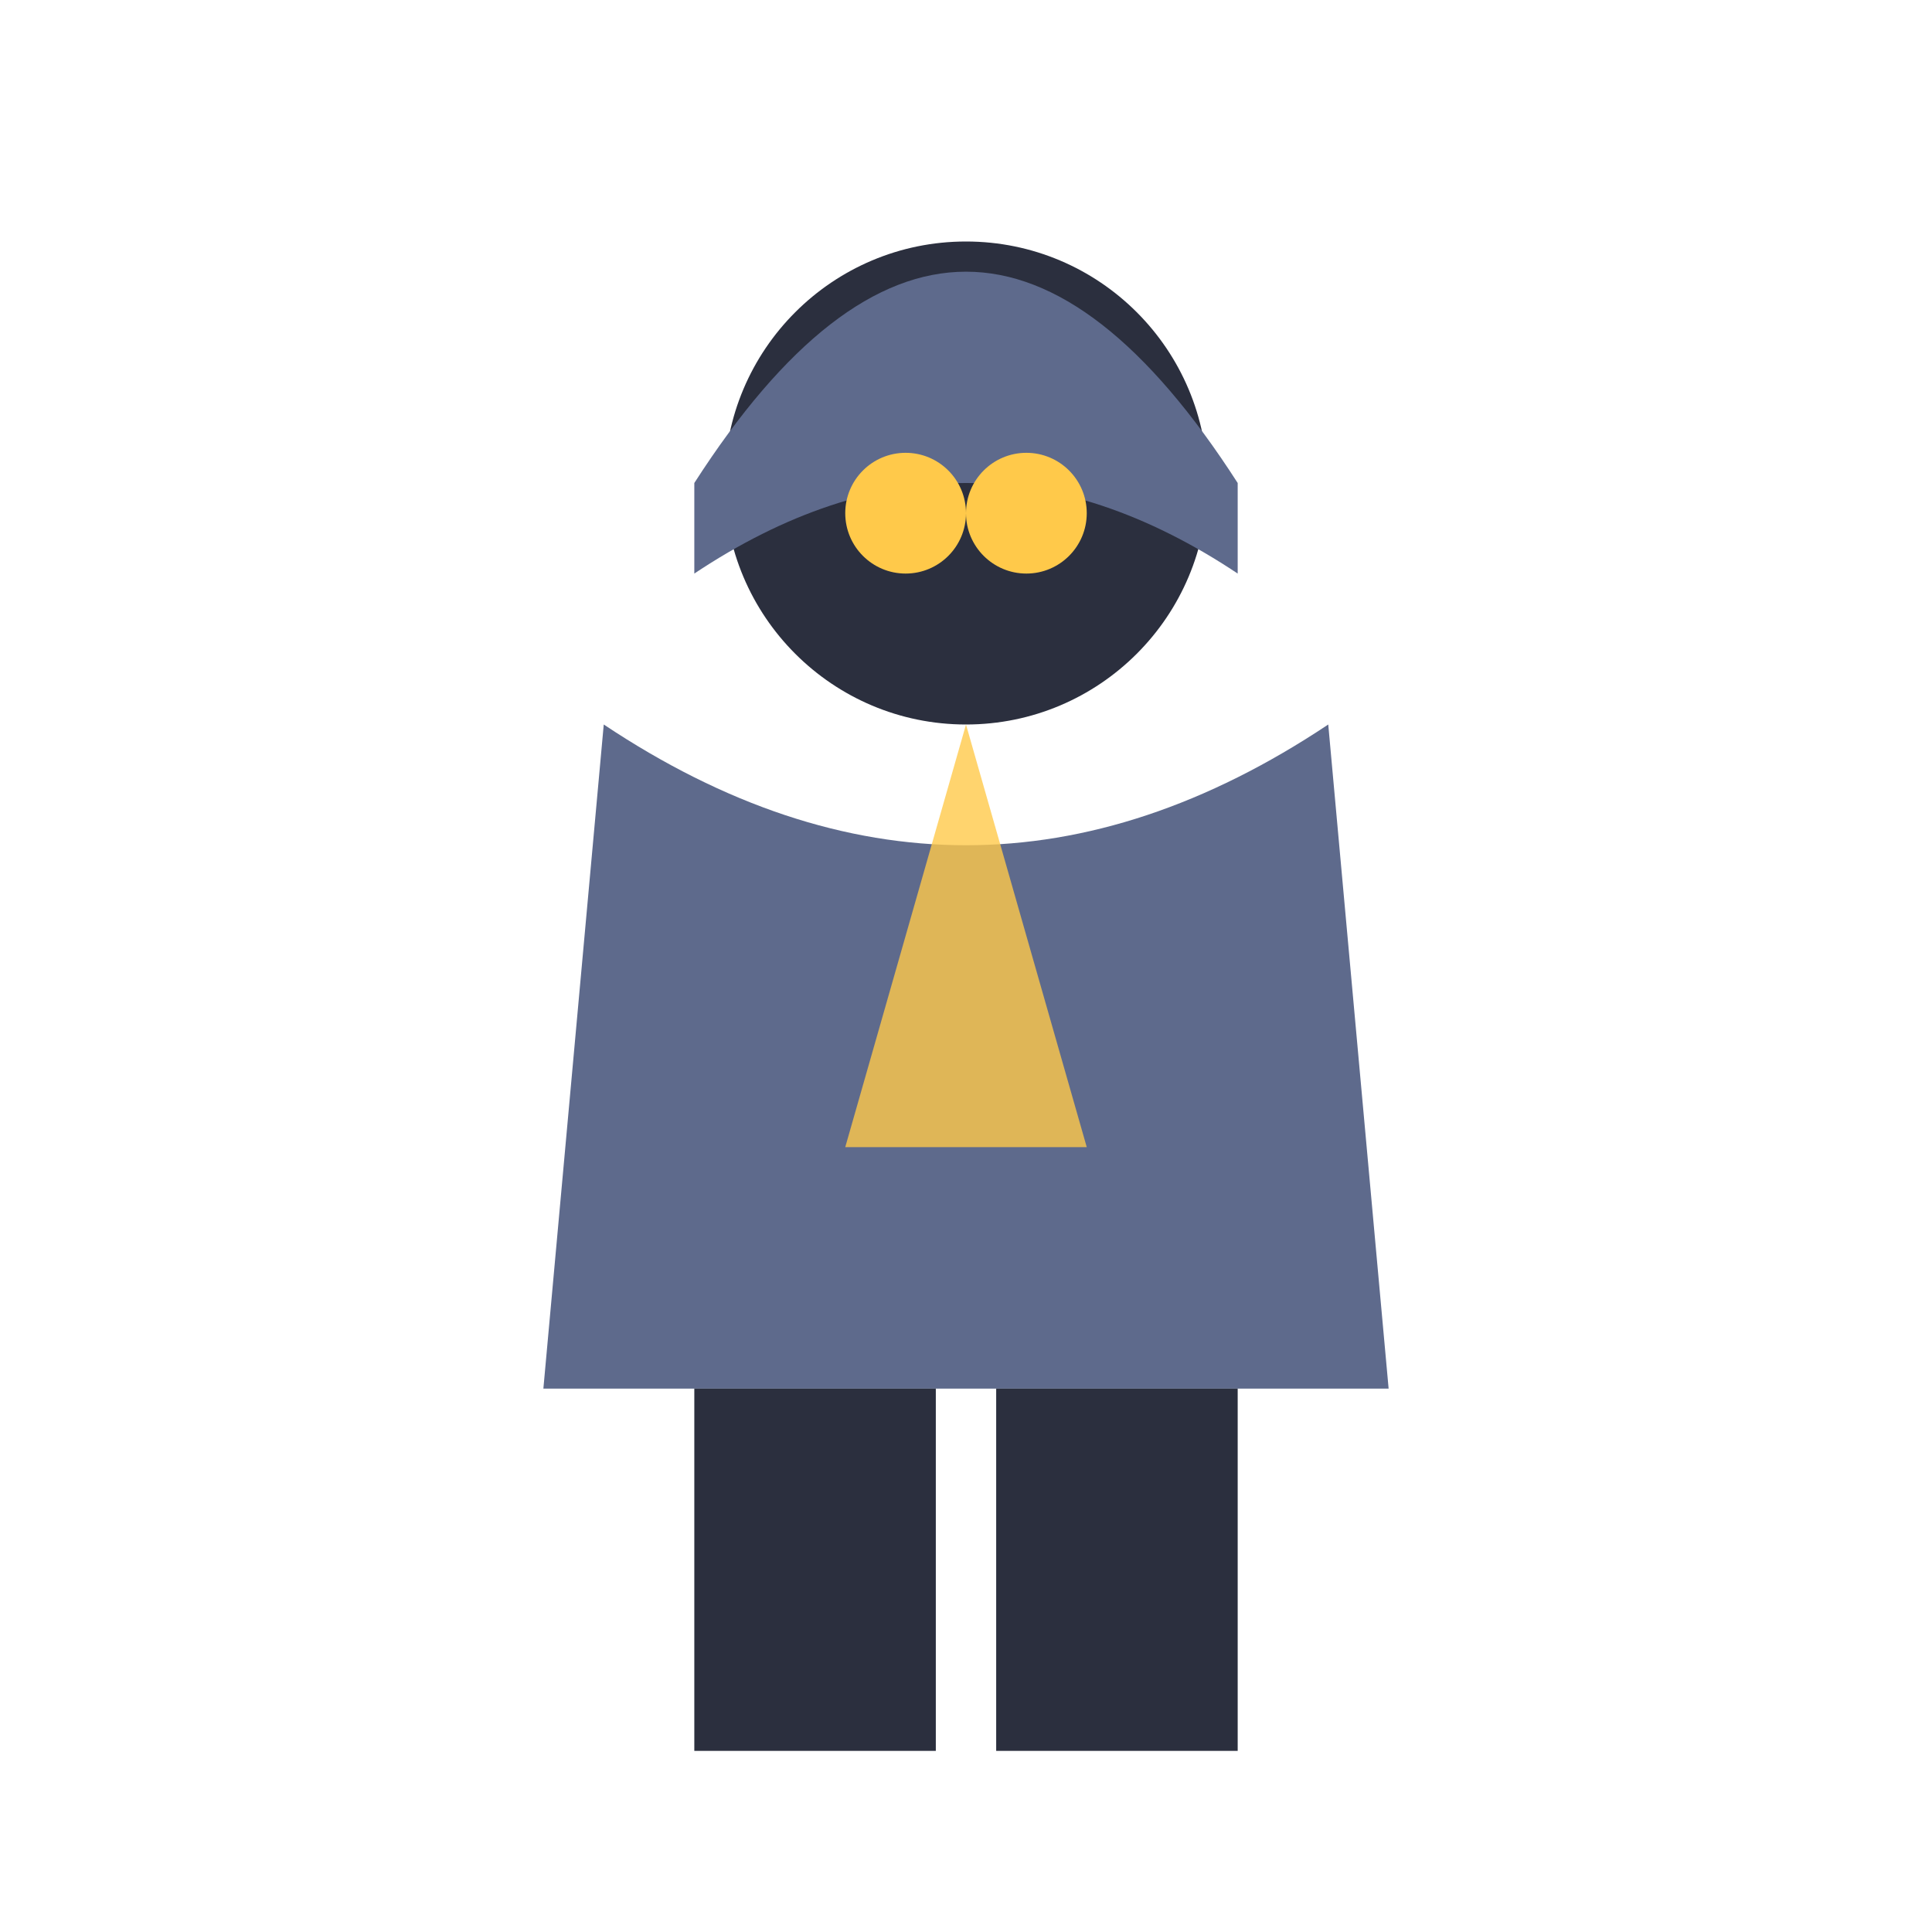
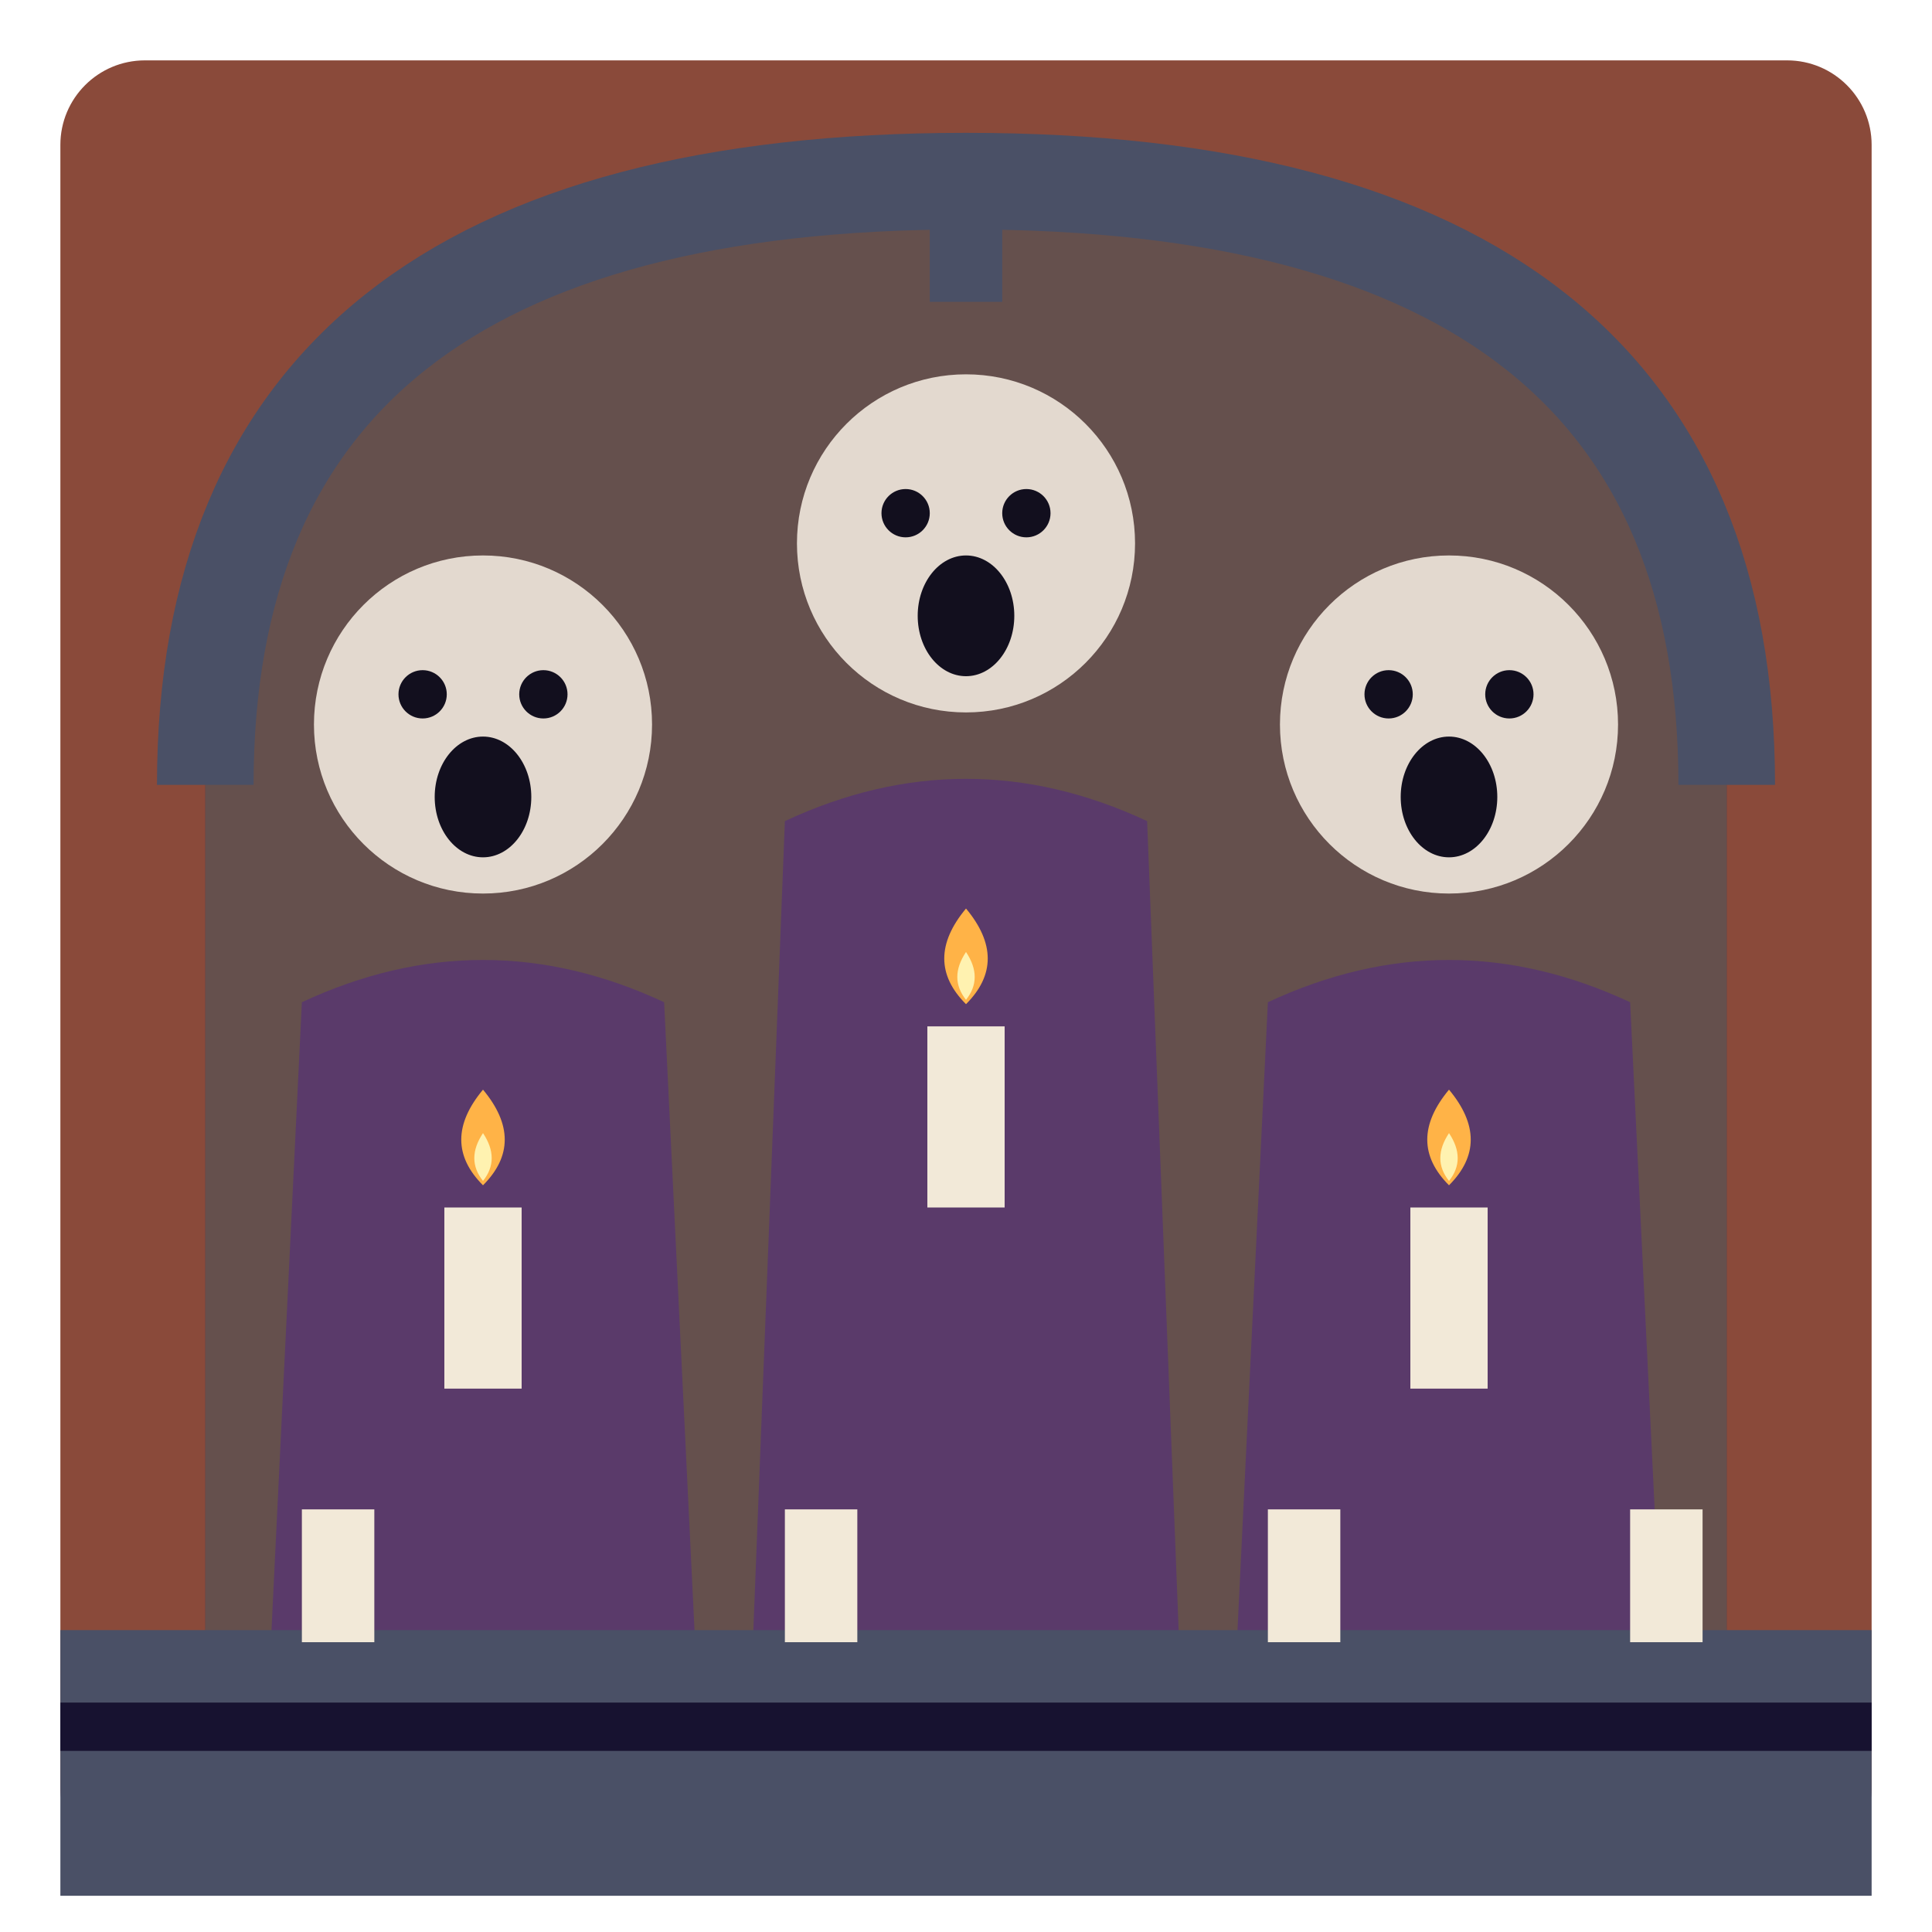
<svg xmlns="http://www.w3.org/2000/svg" viewBox="0 0 32 32">
-   <circle cx="16" cy="8" r="4" fill="#2B2F3E" />
-   <path d="M11.5,8 Q16,1 20.5,8 L20.5,9.5 Q16,6.5 11.5,9.5 Z" fill="#5E6A8C" />
-   <circle cx="15" cy="8.5" r="1" fill="#FFC94A" />
-   <circle cx="17" cy="8.5" r="1" fill="#FFC94A" />
-   <path d="M10,12 L9,23 L23,23 L22,12 Q16,16 10,12 Z" fill="#5E6A8C" />
-   <path d="M16,12 L14,19 L18,19 Z" fill="#FFC94A" opacity="0.8" />
-   <rect x="11.5" y="23" width="4" height="6" fill="#2B2F3E" />
-   <rect x="16.5" y="23" width="4" height="6" fill="#2B2F3E" />
+   <rect x="1" y="1" width="30" height="30" rx="1.4" fill="#8A4A3A" />
+   <path d="M3.4,31 V13 Q3.4,3 16,3 Q28.6,3 28.6,13 V31 Z" fill="#2A2145" />
+   <path d="M3.4,31 V13 Q3.4,3 16,3 Q28.6,3 28.6,13 V31 Z" fill="#F0C060" opacity="0.3" />
+   <path d="M4.4,29 L5,16.6 Q8,15.2 11,16.6 L11.6,29 Z" fill="#5A3A6A" />
+   <circle cx="8" cy="12" r="2.8" fill="#E3D9CF" />
+   <ellipse cx="8" cy="13.2" rx="0.8" ry="1" fill="#120F1E" />
+   <circle cx="7" cy="11.5" r="0.4" fill="#120F1E" />
+   <circle cx="9" cy="11.5" r="0.4" fill="#120F1E" />
+   <rect x="7.36" y="20" width="1.28" height="3" fill="#F2E9D8" />
+   <path d="M8,18.048 Q8.72,18.912 8,19.632 Q7.28,18.912 8,18.048 Z" fill="#FFB347" />
+   <path d="M8,18.768 Q8.288,19.2 8,19.56 Q7.712,19.2 8,18.768 Z" fill="#FFF2B0" />
+   <path d="M20.4,29 L21,16.6 Q24,15.2 27,16.6 L27.6,29 Z" fill="#5A3A6A" />
+   <circle cx="24" cy="12" r="2.8" fill="#E3D9CF" />
+   <ellipse cx="24" cy="13.2" rx="0.8" ry="1" fill="#120F1E" />
+   <circle cx="23" cy="11.5" r="0.4" fill="#120F1E" />
+   <circle cx="25" cy="11.5" r="0.4" fill="#120F1E" />
+   <rect x="23.36" y="20" width="1.28" height="3" fill="#F2E9D8" />
+   <path d="M24,18.048 Q24.72,18.912 24,19.632 Q23.28,18.912 24,18.048 Z" fill="#FFB347" />
+   <path d="M24,18.768 Q24.288,19.2 24,19.56 Q23.712,19.2 24,18.768 Z" fill="#FFF2B0" />
+   <path d="M12.4,29 L13,13.6 Q16,12.2 19,13.6 L19.6,29 Z" fill="#5A3A6A" />
+   <circle cx="16" cy="9" r="2.8" fill="#E3D9CF" />
+   <ellipse cx="16" cy="10.2" rx="0.8" ry="1" fill="#120F1E" />
+   <circle cx="15" cy="8.5" r="0.4" fill="#120F1E" />
+   <circle cx="17" cy="8.5" r="0.4" fill="#120F1E" />
+   <rect x="15.36" y="17" width="1.28" height="3" fill="#F2E9D8" />
+   <path d="M16,15.048 Q16.72,15.912 16,16.632 Q15.28,15.912 16,15.048 Z" fill="#FFB347" />
+   <path d="M16,15.768 Q16.288,16.2 16,16.56 Q15.712,16.2 16,15.768 Z" fill="#FFF2B0" />
+   <path d="M3.4,13 Q3.4,3 16,3 Q28.6,3 28.6,13" stroke="#4A5066" stroke-width="1.6" fill="none" />
+   <path d="M16,3 V5" stroke="#4A5066" stroke-width="1.2" />
+   <g transform="translate(0 0)">
+     <rect x="1" y="27" width="30" height="4.4" fill="#4A5066" />
+     <path d="M1,28.6 H31" stroke="#171230" stroke-width="0.8" />
+     <rect x="5" y="25" width="1.2" height="2.2" fill="#F2E9D8" />
+     <rect x="13" y="25" width="1.2" height="2.2" fill="#F2E9D8" />
+     <rect x="21" y="25" width="1.2" height="2.2" fill="#F2E9D8" />
+     <rect x="27" y="25" width="1.2" height="2.2" fill="#F2E9D8" />
+   </g>
</svg>
